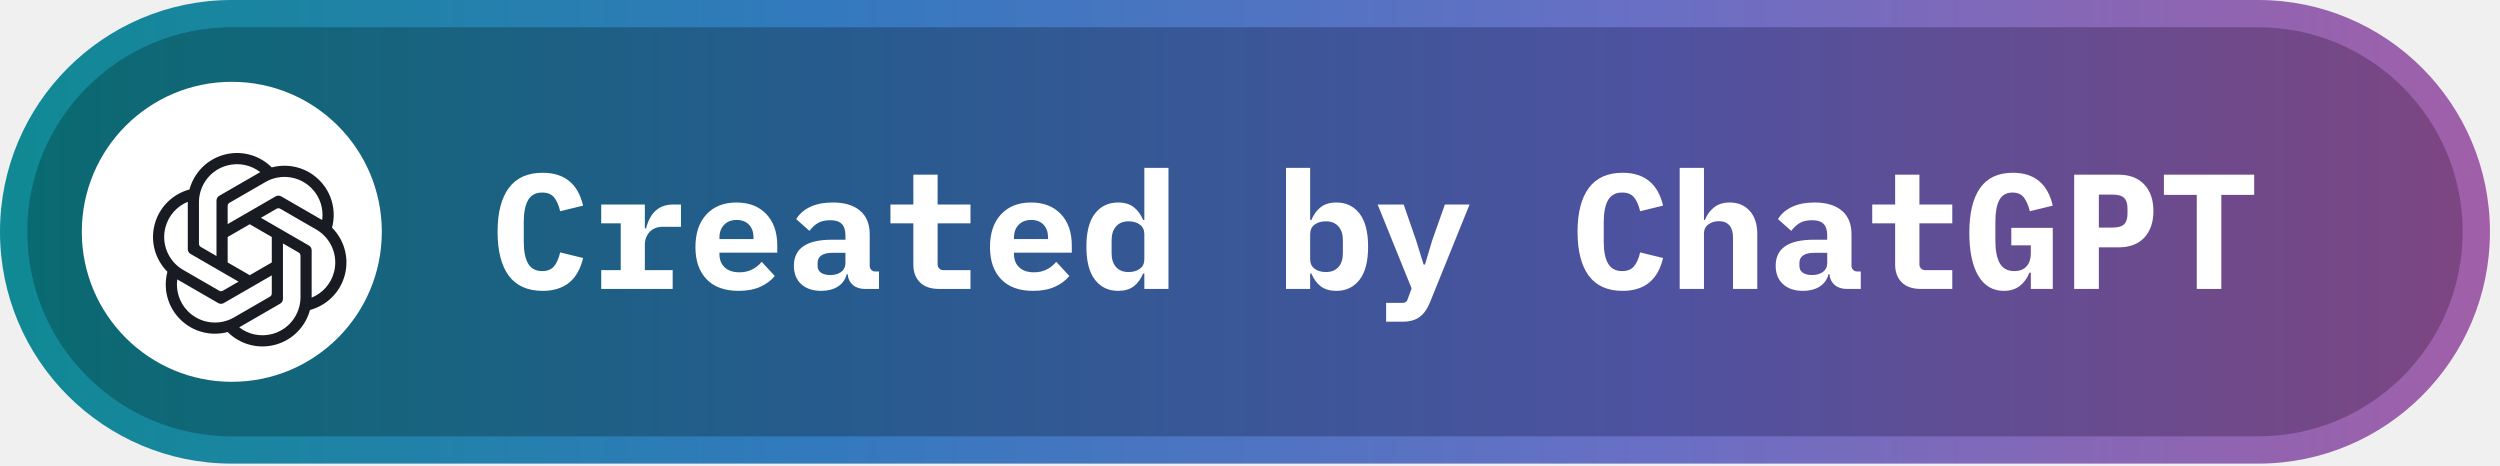
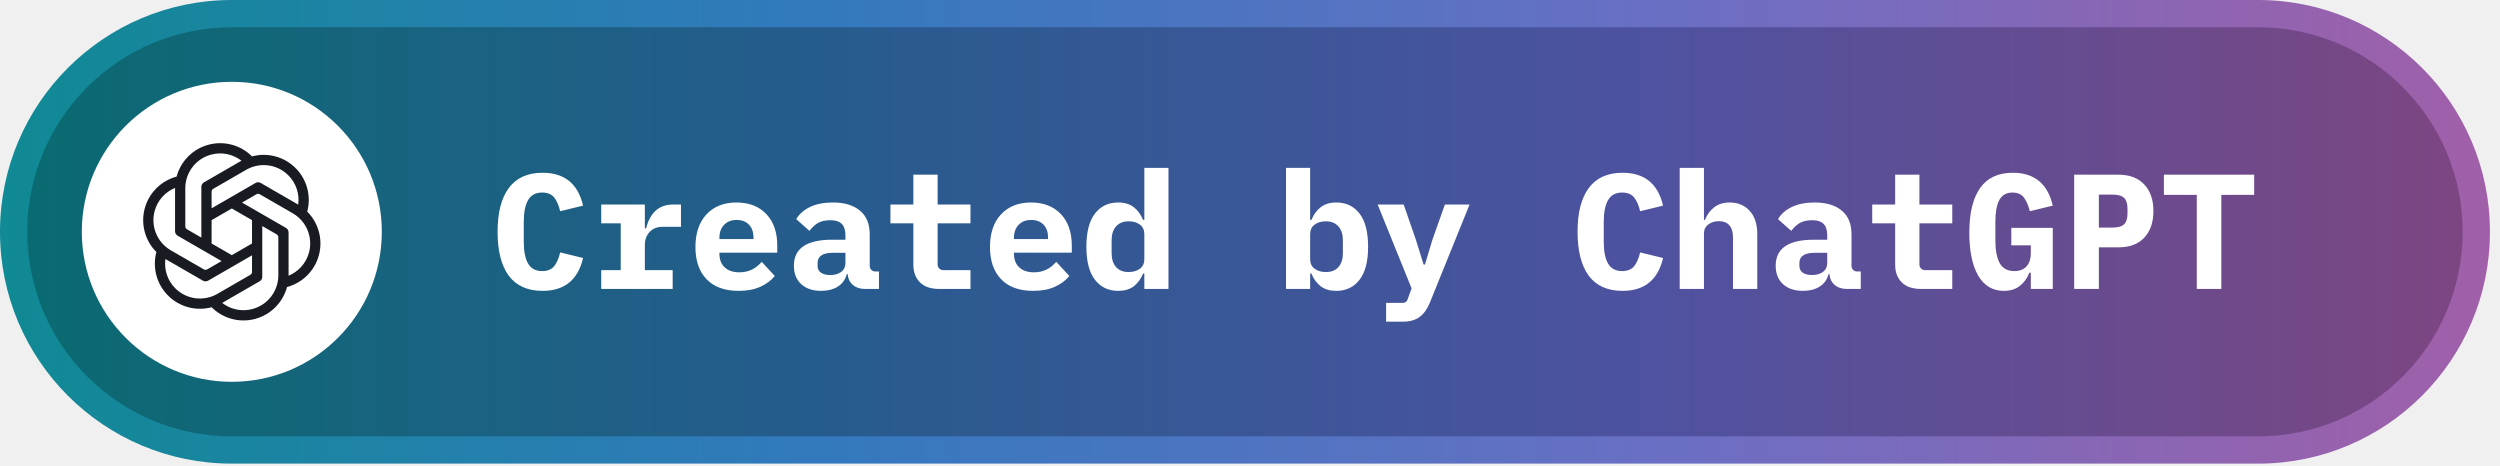
<svg xmlns="http://www.w3.org/2000/svg" width="152.17" height="28.33" viewBox="0 0 152.17 28.33" role="img" aria-label="Created by ChatGPT">
  <defs>
-     <g id="b291870-mark" transform="translate(4 4) scale(0.04)">
+     <g id="b291870-mark" transform="translate(3.884081 3.884067) scale(0.03665338)">
      <path d="M508.749 317.399C516.777 287.314 508.991 253.884 485.389 230.282C461.788 206.681 428.36 198.895 398.273 206.923C376.231 184.928 343.39 174.956 311.148 183.596C278.906 192.234 255.45 217.292 247.36 247.361C217.291 255.451 192.233 278.91 183.595 311.149C174.957 343.391 184.927 376.232 206.924 398.274C198.896 428.359 206.683 461.789 230.284 485.391C253.885 508.992 287.313 516.779 317.401 508.75C339.442 530.745 372.286 540.717 404.525 532.079C436.767 523.441 460.223 498.384 468.313 468.315C498.383 460.224 523.44 436.766 532.078 404.526C540.716 372.285 530.747 339.443 508.749 317.402V317.399ZM470.899 244.776C486.892 260.77 493.488 282.601 490.687 303.412L415.577 260.046C412.411 258.218 408.509 258.218 405.345 260.046L317.401 310.82V277.526C317.401 275.191 318.652 273.005 320.676 271.837L387.644 233.174C414.178 218.353 448.346 222.223 470.901 244.776H470.899ZM357.837 311.144L398.275 334.491V381.185L357.837 404.532L317.398 381.185V334.491L357.837 311.144ZM264.776 269.693C265.207 239.305 285.644 211.649 316.453 203.393C338.3 197.54 360.505 202.744 377.127 215.573L302.014 258.937C298.848 260.764 296.898 264.144 296.898 267.798V369.346L268.065 352.699C266.043 351.531 264.776 349.353 264.776 347.017V269.691V269.693ZM203.391 316.454C209.244 294.608 224.854 277.978 244.276 269.999V356.73C244.276 360.384 246.226 363.763 249.392 365.591L337.337 416.365L308.503 433.013C306.481 434.181 303.961 434.188 301.939 433.02L234.971 394.357C208.868 378.789 195.138 347.261 203.391 316.454ZM244.775 470.9C228.781 454.906 222.186 433.075 224.986 412.264L300.096 455.63C303.263 457.457 307.164 457.457 310.328 455.63L398.273 404.856V438.149C398.273 440.485 397.022 442.671 394.997 443.839L328.029 482.502C301.495 497.322 267.327 493.452 244.772 470.9H244.775ZM450.897 445.982C450.466 476.371 430.029 504.027 399.22 512.283C377.373 518.136 355.168 512.932 338.547 500.102L413.659 456.738C416.826 454.911 418.775 451.532 418.775 447.877V346.329L447.609 362.977C449.631 364.145 450.897 366.323 450.897 368.659V445.985V445.982ZM512.282 399.221C506.429 421.068 490.819 437.697 471.397 445.676V358.946C471.397 355.292 469.448 351.912 466.281 350.085L378.336 299.311L407.17 282.663C409.192 281.495 411.712 281.487 413.734 282.655L480.702 321.318C506.805 336.887 520.536 368.415 512.282 399.221Z" />
    </g>
    <g id="b291870-text" transform="translate(36 21.19)">
      <path d="M0.49 -4.19Q0.49 -6.29 1.31 -7.4Q2.14 -8.52 3.79 -8.52Q6.2 -8.52 6.76 -6.11L5.08 -5.7Q4.92 -6.37 4.63 -6.72Q4.34 -7.07 3.76 -7.07Q3.05 -7.07 2.73 -6.52Q2.41 -5.96 2.41 -4.92V-3.46Q2.41 -2.41 2.73 -1.86Q3.05 -1.31 3.76 -1.31Q4.34 -1.31 4.63 -1.66Q4.92 -2 5.08 -2.68L6.76 -2.27Q6.2 0.14 3.79 0.14Q2.14 0.14 1.31 -0.97Q0.49 -2.09 0.49 -4.19ZM8.09 -1.38H9.52V-4.81H8.09V-6.19H11.29V-4.44H11.38Q11.82 -6.19 13.36 -6.19H13.94V-4.56H12.62Q11.99 -4.56 11.64 -4.18Q11.29 -3.8 11.29 -3.22V-1.38H13.33V0H8.09ZM15 -3.07Q15 -4.6 15.81 -5.47Q16.62 -6.34 18.01 -6.34Q19.39 -6.34 20.2 -5.49Q21 -4.64 21 -3.19V-2.66H16.76V-2.56Q16.76 -1.94 17.15 -1.58Q17.53 -1.22 18.23 -1.22Q19.21 -1.22 19.86 -1.99L20.82 -0.95Q20.42 -0.46 19.76 -0.16Q19.1 0.14 18.17 0.14Q16.63 0.14 15.82 -0.71Q15 -1.56 15 -3.07ZM16.76 -3.76V-3.66H19.26V-3.76Q19.26 -4.36 18.93 -4.71Q18.6 -5.06 18.02 -5.06Q17.45 -5.06 17.11 -4.71Q16.76 -4.36 16.76 -3.76ZM27.44 0Q26.89 0 26.55 -0.29Q26.21 -0.58 26.16 -1.09H26.1Q25.94 -0.49 25.44 -0.17Q24.94 0.14 24.22 0.14Q23.3 0.14 22.76 -0.35Q22.22 -0.84 22.22 -1.7Q22.22 -3.61 25.01 -3.61H26V-3.92Q26 -4.49 25.74 -4.76Q25.48 -5.04 24.88 -5.04Q24.35 -5.04 23.99 -4.84Q23.64 -4.63 23.36 -4.26L22.39 -5.12Q22.72 -5.68 23.4 -6.01Q24.08 -6.34 25.08 -6.34Q26.36 -6.34 27.07 -5.74Q27.78 -5.15 27.78 -4V-1.69Q27.78 -1.52 27.9 -1.4Q28.02 -1.28 28.19 -1.28H28.46V0ZM26 -1.91V-2.65H25.06Q24.53 -2.65 24.25 -2.47Q23.96 -2.28 23.96 -1.92V-1.68Q23.96 -1.36 24.21 -1.19Q24.46 -1.02 24.89 -1.02Q25.38 -1.02 25.69 -1.25Q26 -1.49 26 -1.91ZM32.76 -1.79Q32.76 -1.62 32.88 -1.5Q33 -1.38 33.17 -1.38H35.17V0H32.88Q31.94 0 31.46 -0.49Q30.98 -0.97 30.98 -1.79V-4.81H29.3V-6.19H30.98V-8.38H32.76V-6.19H35.17V-4.81H32.76ZM36.6 -3.07Q36.6 -4.6 37.41 -5.47Q38.22 -6.34 39.61 -6.34Q40.99 -6.34 41.8 -5.49Q42.6 -4.64 42.6 -3.19V-2.66H38.36V-2.56Q38.36 -1.94 38.75 -1.58Q39.13 -1.22 39.83 -1.22Q40.81 -1.22 41.46 -1.99L42.42 -0.95Q42.02 -0.46 41.36 -0.16Q40.7 0.14 39.77 0.14Q38.23 0.14 37.42 -0.71Q36.6 -1.56 36.6 -3.07ZM38.36 -3.76V-3.66H40.86V-3.76Q40.86 -4.36 40.53 -4.71Q40.2 -5.06 39.62 -5.06Q39.05 -5.06 38.71 -4.71Q38.36 -4.36 38.36 -3.76ZM47.92 -1.13H47.83Q47.58 -0.53 47.14 -0.19Q46.7 0.14 46 0.14Q44.93 0.14 44.3 -0.67Q43.67 -1.48 43.67 -3.1Q43.67 -4.72 44.3 -5.53Q44.93 -6.34 46 -6.34Q46.7 -6.34 47.14 -6Q47.58 -5.66 47.83 -5.06H47.92V-8.88H49.69V0H47.92ZM47.92 -2.18V-4.01Q47.92 -4.48 47.59 -4.72Q47.27 -4.96 46.76 -4.96Q46.18 -4.96 45.85 -4.59Q45.52 -4.22 45.52 -3.58V-2.62Q45.52 -1.97 45.85 -1.6Q46.18 -1.24 46.76 -1.24Q47.27 -1.24 47.59 -1.48Q47.92 -1.72 47.92 -2.18ZM58.31 -8.88H60.08V-5.06H60.17Q60.42 -5.66 60.86 -6Q61.3 -6.34 62 -6.34Q63.07 -6.34 63.7 -5.53Q64.33 -4.72 64.33 -3.1Q64.33 -1.48 63.7 -0.67Q63.07 0.14 62 0.14Q61.3 0.14 60.86 -0.19Q60.42 -0.53 60.17 -1.13H60.08V0H58.31ZM62.48 -2.62V-3.58Q62.48 -4.22 62.15 -4.59Q61.82 -4.96 61.24 -4.96Q60.73 -4.96 60.41 -4.72Q60.08 -4.48 60.08 -4.01V-2.18Q60.08 -1.72 60.41 -1.48Q60.73 -1.24 61.24 -1.24Q61.82 -1.24 62.15 -1.6Q62.48 -1.97 62.48 -2.62ZM69.96 -6.19H71.77L68.86 1Q68.58 1.7 68.11 2.05Q67.64 2.4 66.88 2.4H65.65V1.02H66.89Q67.01 1.02 67.1 0.95Q67.19 0.89 67.22 0.78L67.52 -0.04L65.03 -6.19H66.94L67.84 -3.59L68.4 -1.79H68.5L69.04 -3.59ZM79.69 -4.19Q79.69 -6.29 80.51 -7.4Q81.34 -8.52 82.99 -8.52Q85.4 -8.52 85.96 -6.11L84.28 -5.7Q84.12 -6.37 83.83 -6.72Q83.54 -7.07 82.96 -7.07Q82.25 -7.07 81.93 -6.52Q81.61 -5.96 81.61 -4.92V-3.46Q81.61 -2.41 81.93 -1.86Q82.25 -1.31 82.96 -1.31Q83.54 -1.31 83.83 -1.66Q84.12 -2 84.28 -2.68L85.96 -2.27Q85.4 0.14 82.99 0.14Q81.34 0.14 80.51 -0.97Q79.69 -2.09 79.69 -4.19ZM87.18 -8.88H88.96V-5.06H89.03Q89.26 -5.64 89.71 -5.99Q90.16 -6.34 90.85 -6.34Q91.76 -6.34 92.32 -5.72Q92.87 -5.11 92.87 -4.01V0H91.09V-3.77Q91.09 -4.36 90.83 -4.66Q90.56 -4.97 90.05 -4.97Q89.6 -4.97 89.28 -4.73Q88.96 -4.49 88.96 -4.07V0H87.18ZM99.44 0Q98.89 0 98.55 -0.29Q98.21 -0.58 98.16 -1.09H98.1Q97.94 -0.49 97.44 -0.17Q96.94 0.14 96.22 0.14Q95.3 0.14 94.76 -0.35Q94.22 -0.84 94.22 -1.7Q94.22 -3.61 97.01 -3.61H98V-3.92Q98 -4.49 97.74 -4.76Q97.48 -5.04 96.88 -5.04Q96.35 -5.04 95.99 -4.84Q95.64 -4.63 95.36 -4.26L94.39 -5.12Q94.72 -5.68 95.4 -6.01Q96.08 -6.34 97.08 -6.34Q98.36 -6.34 99.07 -5.74Q99.78 -5.15 99.78 -4V-1.69Q99.78 -1.52 99.9 -1.4Q100.02 -1.28 100.19 -1.28H100.46V0ZM98 -1.91V-2.65H97.06Q96.53 -2.65 96.25 -2.47Q95.96 -2.28 95.96 -1.92V-1.68Q95.96 -1.36 96.21 -1.19Q96.46 -1.02 96.89 -1.02Q97.38 -1.02 97.69 -1.25Q98 -1.49 98 -1.91ZM104.76 -1.79Q104.76 -1.62 104.88 -1.5Q105 -1.38 105.17 -1.38H107.17V0H104.88Q103.94 0 103.46 -0.49Q102.98 -0.97 102.98 -1.79V-4.81H101.3V-6.19H102.98V-8.38H104.76V-6.19H107.17V-4.81H104.76ZM112.93 -1.19H112.82Q112.6 -0.6 112.13 -0.23Q111.67 0.14 110.95 0.14Q109.73 0.14 109.07 -0.98Q108.42 -2.1 108.42 -4.12Q108.42 -6.28 109.21 -7.4Q110 -8.52 111.61 -8.52Q113.98 -8.52 114.54 -6.11L112.86 -5.7Q112.69 -6.35 112.42 -6.71Q112.14 -7.07 111.58 -7.07Q110.92 -7.07 110.62 -6.52Q110.33 -5.98 110.33 -4.92V-3.55Q110.33 -2.47 110.65 -1.89Q110.98 -1.31 111.72 -1.31Q112.31 -1.31 112.62 -1.66Q112.93 -2.02 112.93 -2.59V-3.2H111.5V-4.48H114.54V0H112.93ZM116.11 0V-8.38H119.35Q120.58 -8.38 121.25 -7.66Q121.92 -6.95 121.92 -5.71Q121.92 -4.48 121.25 -3.76Q120.58 -3.05 119.35 -3.05H117.92V0ZM117.92 -4.5H118.9Q119.52 -4.5 119.77 -4.74Q120.02 -4.98 120.02 -5.53V-5.89Q120.02 -6.44 119.77 -6.68Q119.52 -6.92 118.9 -6.92H117.92ZM126.9 -6.9V0H125.1V-6.9H122.69V-8.38H129.31V-6.9Z" />
    </g>
-     <clipPath id="b291870-plate">
-       <circle cx="17" cy="17" r="11" />
-     </clipPath>
    <linearGradient id="b291870-ring-dark" x1="0" y1="0" x2="1" y2="0">
      <stop offset="0%" stop-color="#0F8A93" />
      <stop offset="33.33%" stop-color="#3379BE" />
      <stop offset="66.67%" stop-color="#6A6FC4" />
      <stop offset="100%" stop-color="#A25FA8" />
    </linearGradient>
    <linearGradient id="b291870-fill-dark" x1="0" y1="0" x2="1" y2="0">
      <stop offset="0%" stop-color="#0A6A71" />
      <stop offset="33.33%" stop-color="#275B8E" />
      <stop offset="66.67%" stop-color="#4E52A0" />
      <stop offset="100%" stop-color="#7C4682" />
    </linearGradient>
  </defs>
  <g transform="scale(0.83)">
    <g>
      <rect x="0" y="0" width="182.6" height="34" rx="17" fill="url(#b291870-ring-dark)" />
      <rect x="2" y="2" width="178.6" height="30" rx="15" fill="url(#b291870-fill-dark)" />
      <circle cx="17" cy="17" r="11" fill="#FFFFFF" />
-       <use href="#b291870-mark" clip-path="url(#b291870-plate)" fill="#181C22" />
+       <use href="#b291870-mark" fill="#181C22" />
      <use href="#b291870-text" fill="#FFFFFF" />
    </g>
  </g>
</svg>
